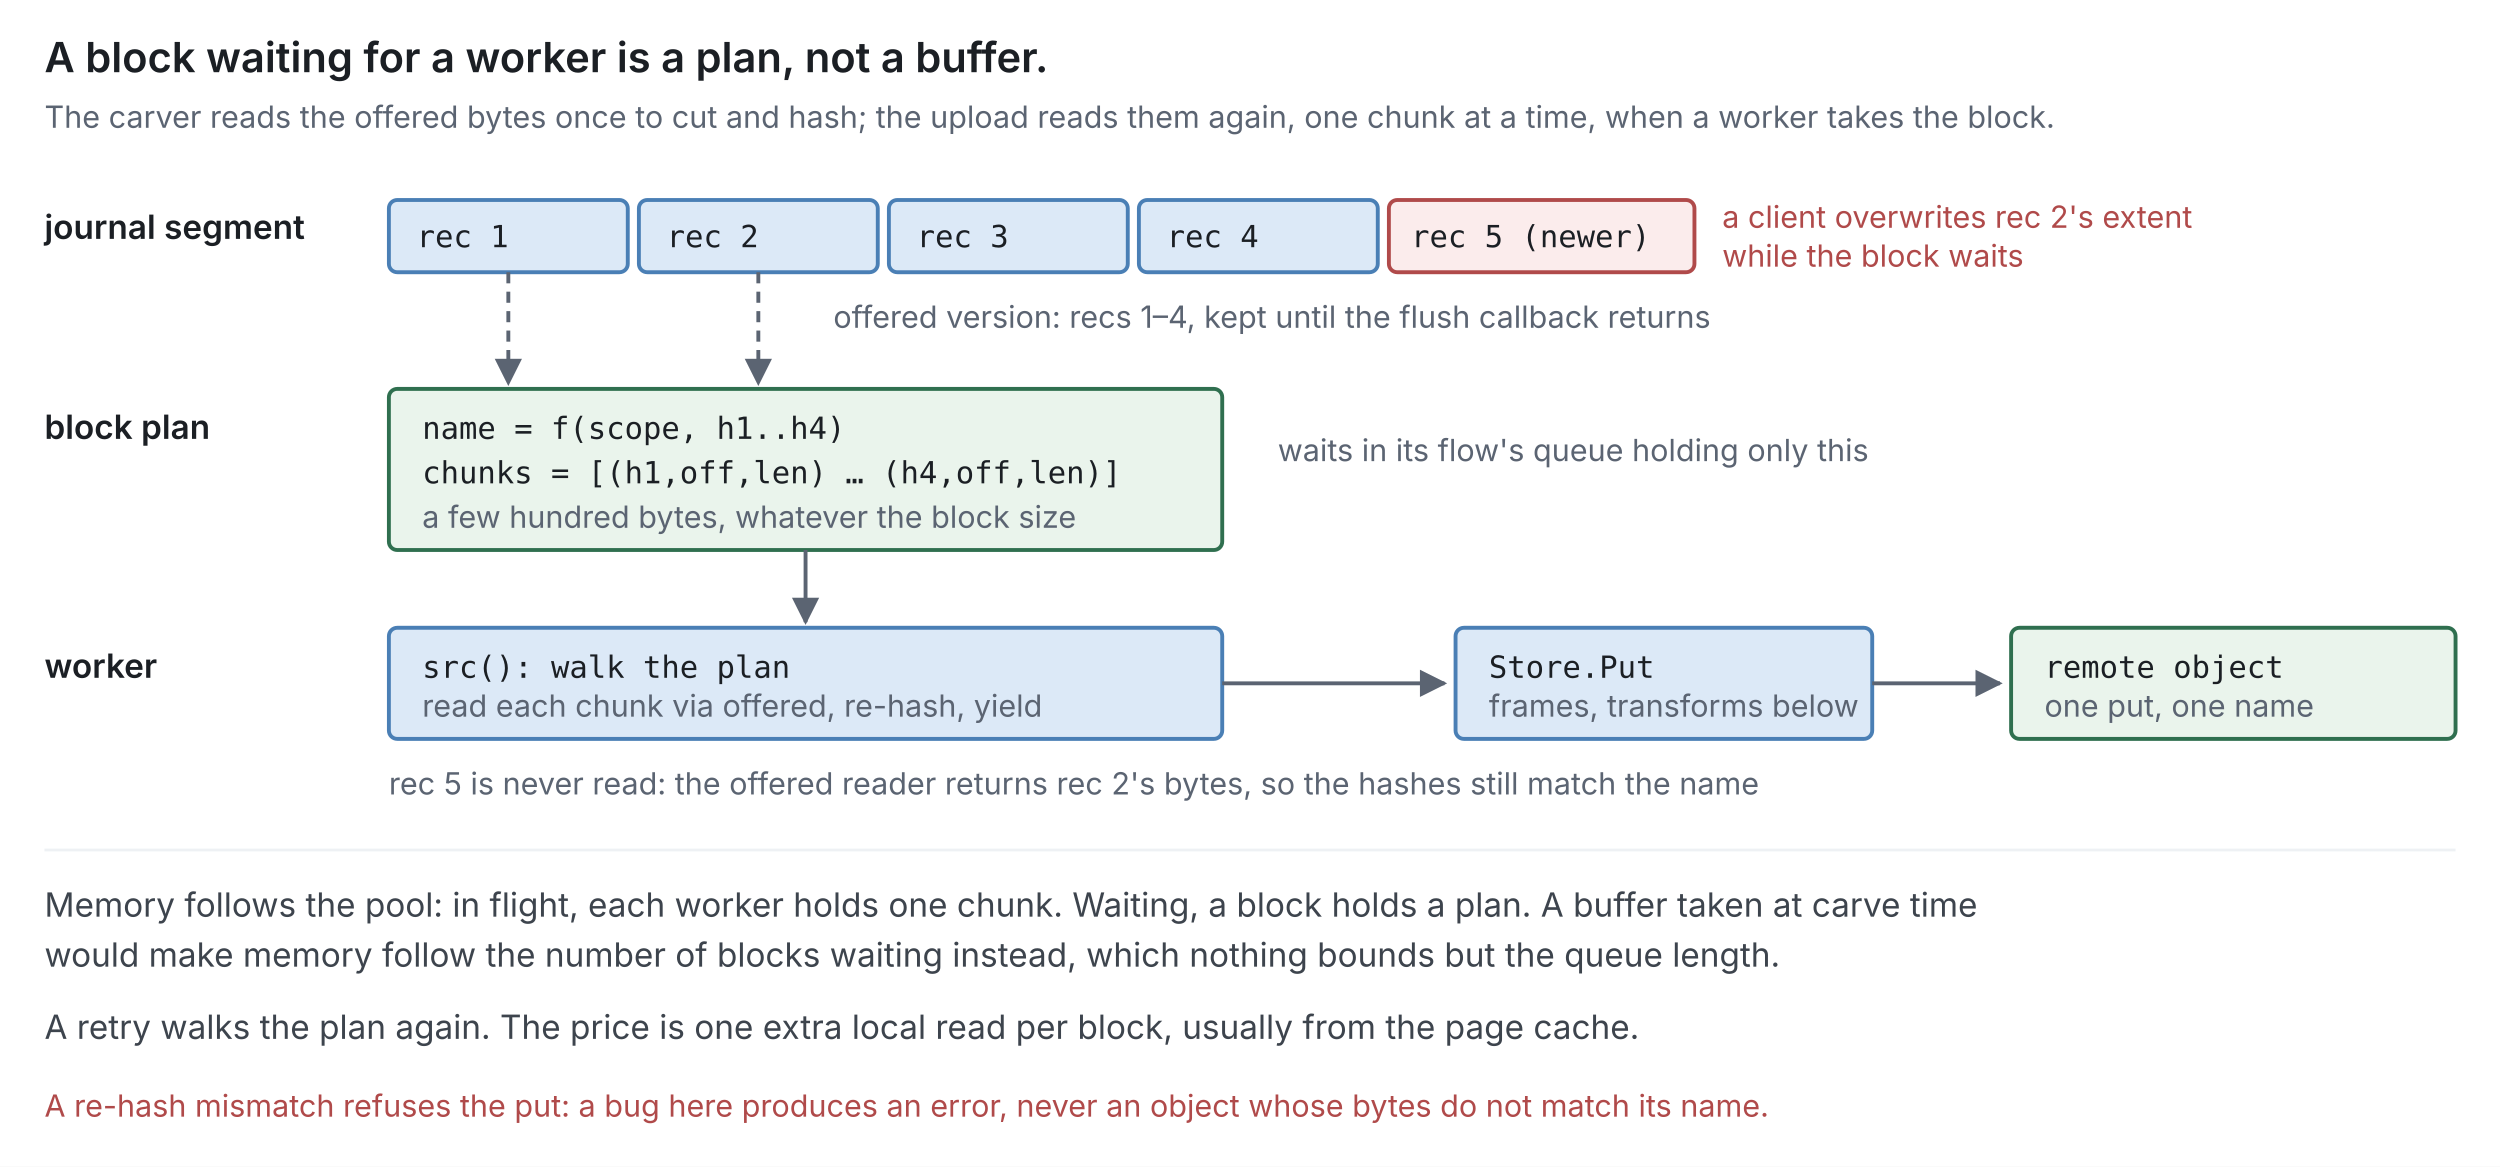
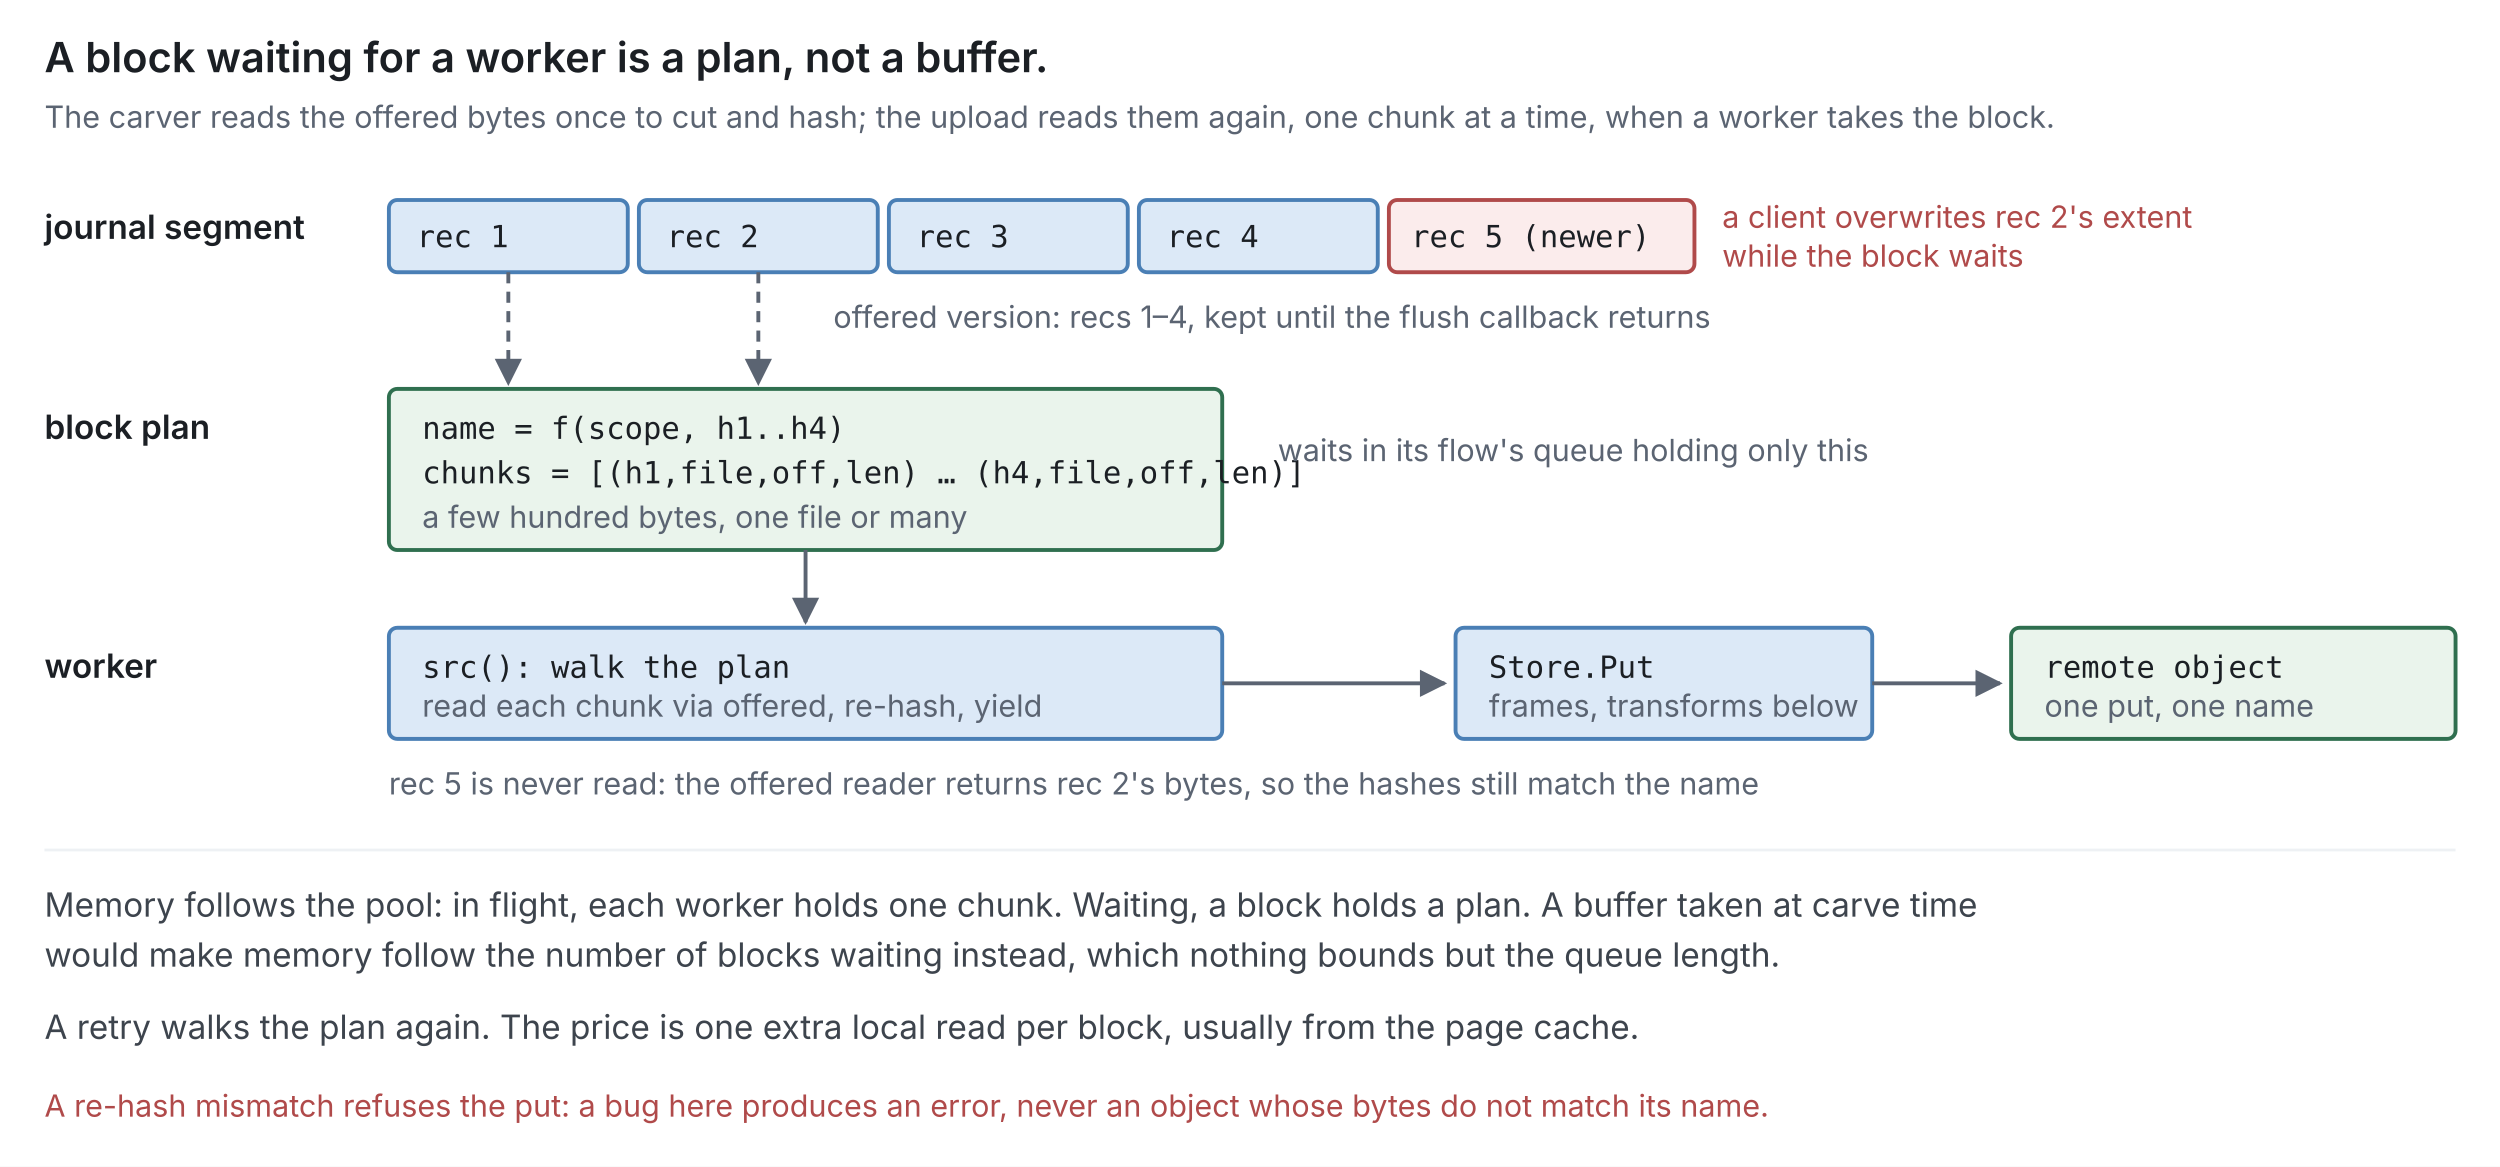
<svg xmlns="http://www.w3.org/2000/svg" viewBox="0 0 900 420" width="900" height="420" font-family="system-ui,-apple-system,Segoe UI,sans-serif">
  <defs>
    <style>
      .t  { font-size: 15px; font-weight: 600; fill: #1b1f24 }
      .rl { font-size: 12px; font-weight: 600; fill: #1b1f24 }
      .l  { font-size: 12px; fill: #3d444d }
      .s  { font-size: 11px; fill: #5b6472 }
      .m  { font-family: ui-monospace,SFMono-Regular,Menlo,monospace; font-size: 11px; fill: #1b1f24 }
      .why  { font-size: 11px; fill: #b04a4a }
      .ok   { font-size: 11px; font-weight: 600; fill: #2f6f4f }
      .bx { fill: #dce9f7; stroke: #4a7fb5; stroke-width: 1.4 }
      .bg { fill: #eaf4ec; stroke: #2f6f4f; stroke-width: 1.4 }
      .br { fill: #fbecec; stroke: #b04a4a; stroke-width: 1.4 }
      .bn { fill: #f4f6f8; stroke: #8b95a3; stroke-width: 1.2 }
    </style>
    <marker id="a3u" viewBox="0 0 10 10" refX="9" refY="5" markerWidth="7" markerHeight="7" orient="auto">
      <path d="M0,0 L10,5 L0,10 z" fill="#5b6472" />
    </marker>
    <marker id="a3ur" viewBox="0 0 10 10" refX="9" refY="5" markerWidth="7" markerHeight="7" orient="auto">
      <path d="M0,0 L10,5 L0,10 z" fill="#b04a4a" />
    </marker>
  </defs>
  <rect width="900" height="420" fill="#ffffff" />
  <text x="16" y="26" class="t">A block waiting for a worker is a plan, not a buffer.</text>
  <text x="16" y="46" class="s">The carver reads the offered bytes once to cut and hash; the upload reads them again, one chunk at a time, when a worker takes the block.</text>
  <text x="16" y="86" class="rl">journal segment</text>
  <rect x="140" y="72" width="86" height="26" rx="3" class="bx" />
  <text x="150" y="89" class="m">rec 1</text>
  <rect x="230" y="72" width="86" height="26" rx="3" class="bx" />
  <text x="240" y="89" class="m">rec 2</text>
  <rect x="320" y="72" width="86" height="26" rx="3" class="bx" />
  <text x="330" y="89" class="m">rec 3</text>
  <rect x="410" y="72" width="86" height="26" rx="3" class="bx" />
  <text x="420" y="89" class="m">rec 4</text>
  <rect x="500" y="72" width="110" height="26" rx="3" class="br" />
  <text x="508" y="89" class="m">rec 5 (newer)</text>
  <text x="620" y="82" class="why">a client overwrites rec 2's extent</text>
  <text x="620" y="96" class="why">while the block waits</text>
  <text x="300" y="118" class="s">offered version: recs 1–4, kept until the flush callback returns</text>
  <text x="16" y="158" class="rl">block plan</text>
  <rect x="140" y="140" width="300" height="58" rx="3" class="bg" />
  <text x="152" y="158" class="m">name  = f(scope, h1..h4)</text>
-   <text x="152" y="174" class="m">chunks = [(h1,off,len) … (h4,off,len)]</text>
-   <text x="152" y="190" class="s">a few hundred bytes, whatever the block size</text>
+   <text x="152" y="174" class="m">chunks = [(h1,file,off,len) … (h4,file,off,len)]</text>
+   <text x="152" y="190" class="s">a few hundred bytes, one file or many</text>
  <path d="M183,98 L183,138" fill="none" stroke="#5b6472" stroke-width="1.4" stroke-dasharray="4 3" marker-end="url(#a3u)" />
  <path d="M273,98 L273,138" fill="none" stroke="#5b6472" stroke-width="1.4" stroke-dasharray="4 3" marker-end="url(#a3u)" />
  <text x="460" y="166" class="s">waits in its flow's queue holding only this</text>
  <text x="16" y="244" class="rl">worker</text>
  <rect x="140" y="226" width="300" height="40" rx="3" class="bx" />
  <text x="152" y="244" class="m">src(): walk the plan</text>
  <text x="152" y="258" class="s">read each chunk via offered, re-hash, yield</text>
  <line x1="290" y1="198" x2="290" y2="224" stroke="#5b6472" stroke-width="1.4" marker-end="url(#a3u)" />
  <line x1="440" y1="246" x2="520" y2="246" stroke="#5b6472" stroke-width="1.4" marker-end="url(#a3u)" />
  <rect x="524" y="226" width="150" height="40" rx="3" class="bx" />
  <text x="536" y="244" class="m">Store.Put</text>
  <text x="536" y="258" class="s">frames, transforms below</text>
  <line x1="674" y1="246" x2="720" y2="246" stroke="#5b6472" stroke-width="1.4" marker-end="url(#a3u)" />
  <rect x="724" y="226" width="160" height="40" rx="3" class="bg" />
  <text x="736" y="244" class="m">remote object</text>
  <text x="736" y="258" class="s">one put, one name</text>
  <text x="140" y="286" class="s">rec 5 is never read: the offered reader returns rec 2's bytes, so the hashes still match the name</text>
  <line x1="16" y1="306" x2="884" y2="306" stroke="#eef1f4" />
  <text x="16" y="330" class="l">Memory follows the pool: in flight, each worker holds one chunk. Waiting, a block holds a plan. A buffer taken at carve time</text>
  <text x="16" y="348" class="l">would make memory follow the number of blocks waiting instead, which nothing bounds but the queue length.</text>
  <text x="16" y="374" class="l">A retry walks the plan again. The price is one extra local read per block, usually from the page cache.</text>
  <text x="16" y="402" class="why">A re-hash mismatch refuses the put: a bug here produces an error, never an object whose bytes do not match its name.</text>
</svg>
